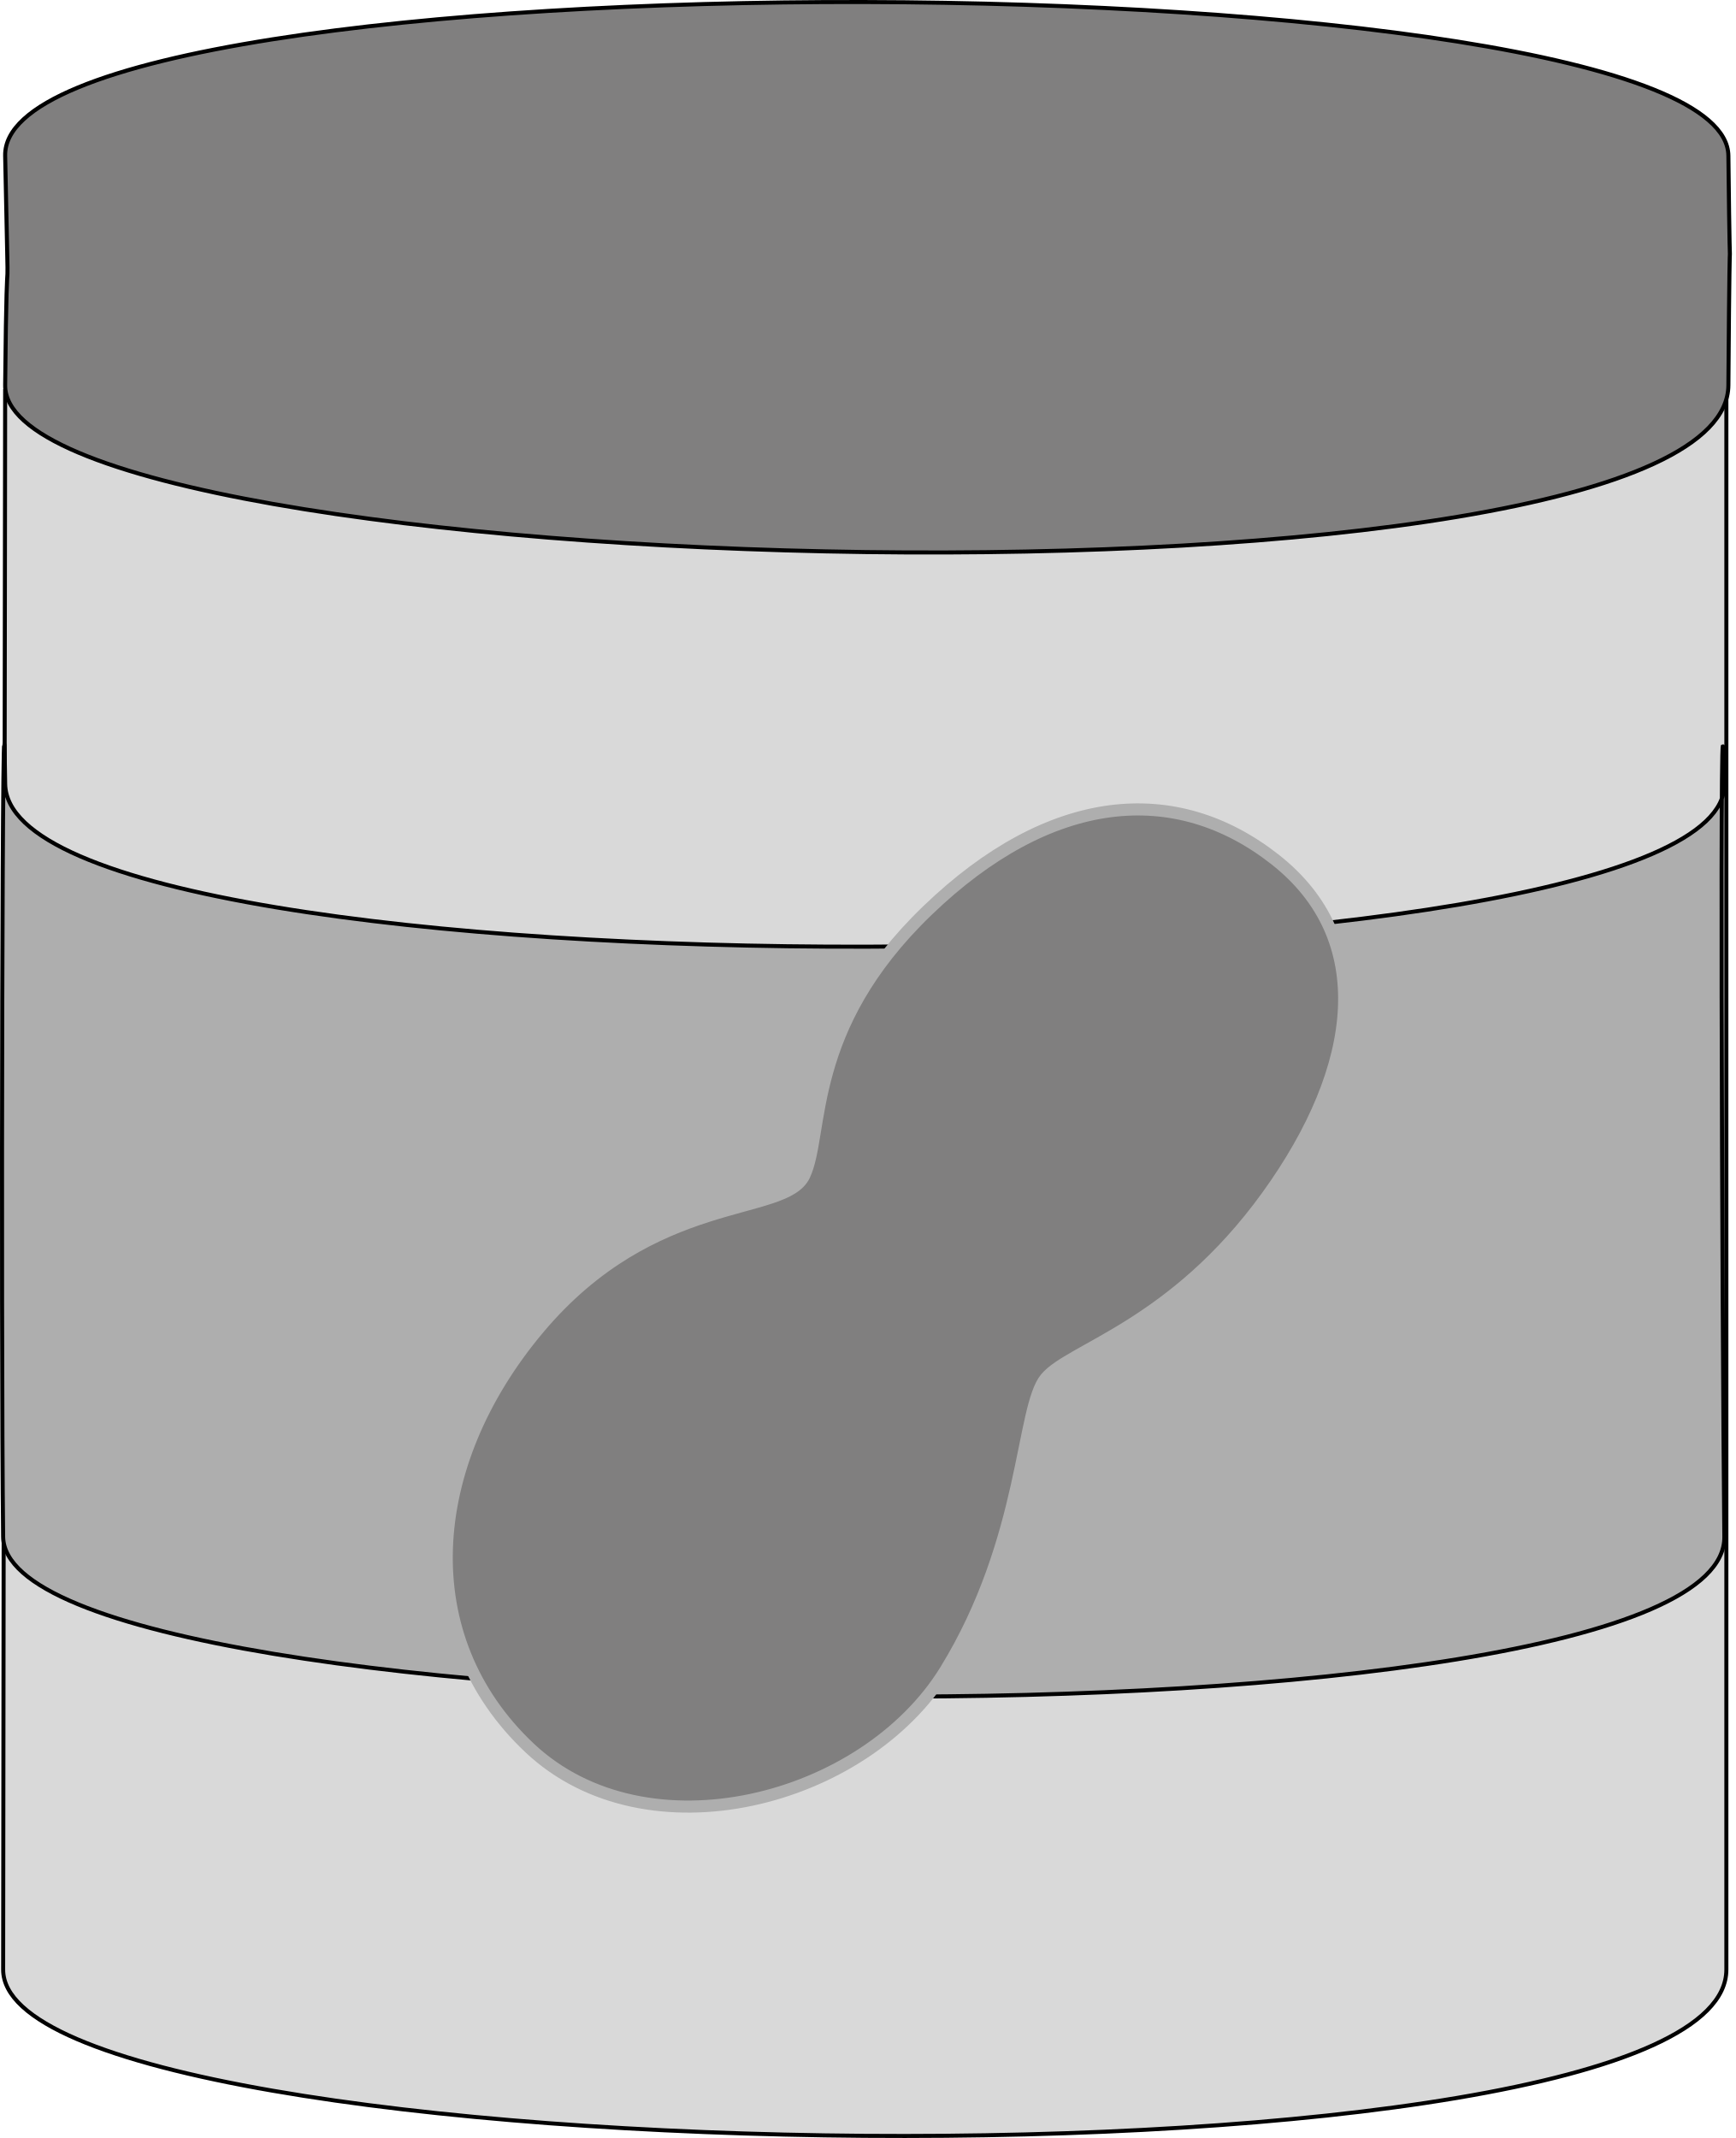
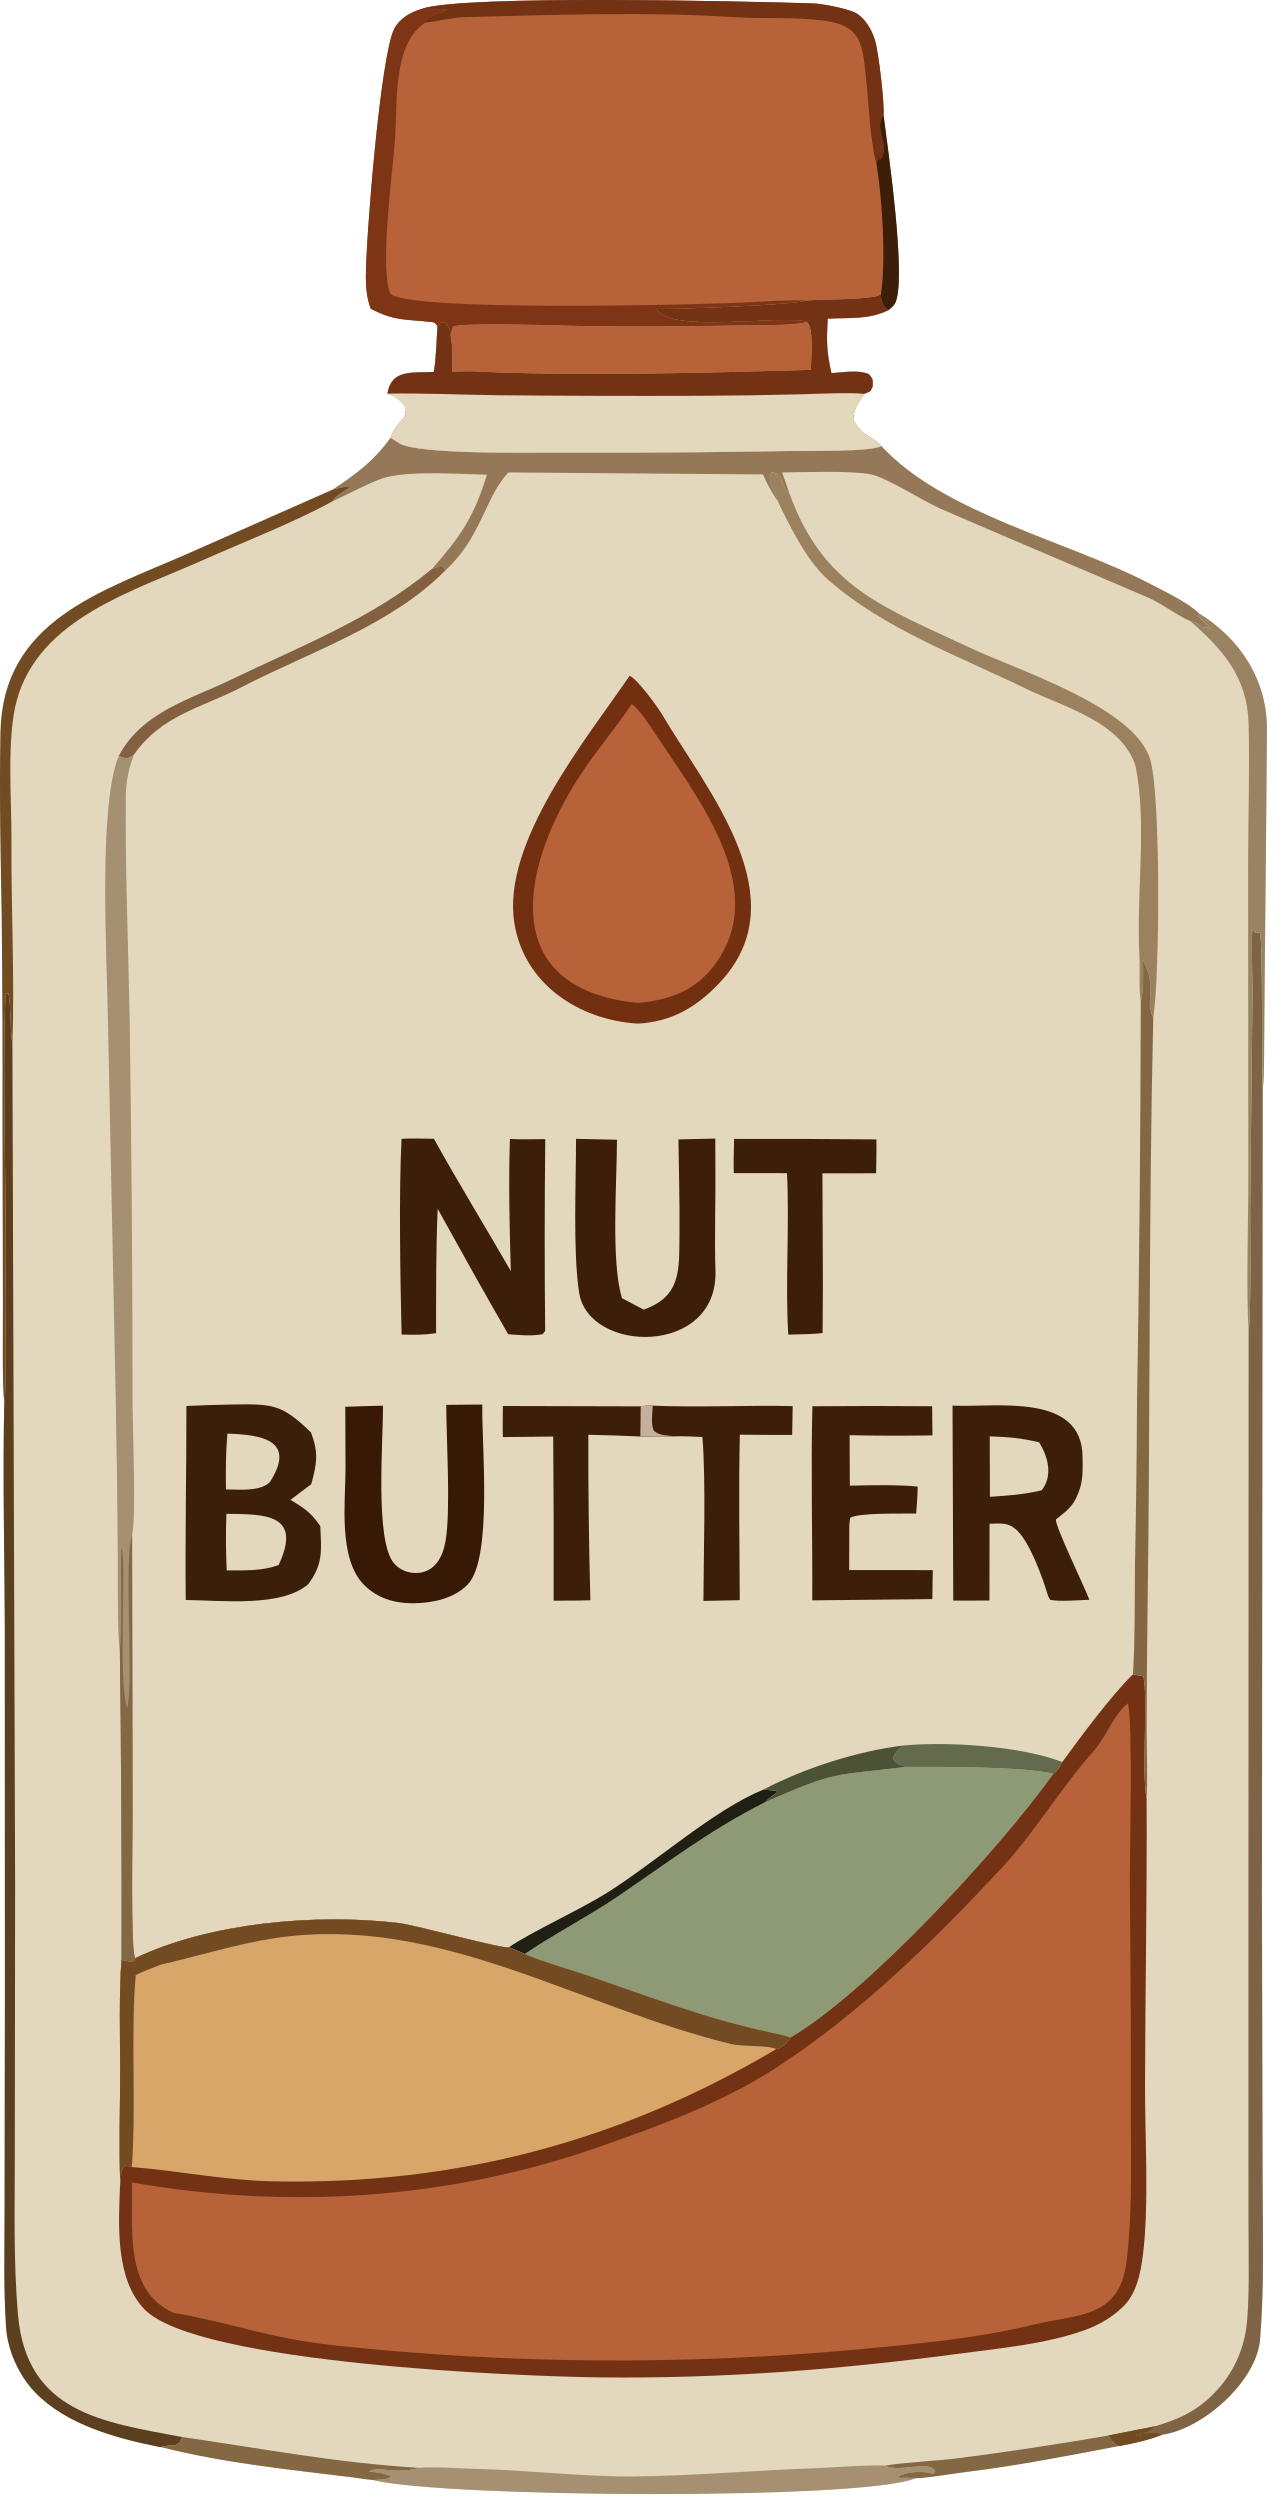
- <svg xmlns="http://www.w3.org/2000/svg" width="431" height="531" viewBox="0 0 431 531" fill="none">
-   <path d="M0.779 489.176C0.799 437.327 1.279 97.175 1.279 97.175L428.779 97.675C428.779 97.675 428.789 430.927 428.779 489.176C428.769 547.424 0.759 541.024 0.779 489.176Z" fill="#D9D9D9" stroke="black" />
-   <path d="M1.28 194.676C1.91 248.41 409.477 247.565 427.655 198.342C427.747 183.749 427.941 179.796 428.28 194.676C428.308 195.926 428.096 197.148 427.655 198.342C427.423 235.548 427.859 341.92 428.28 381.675C428.865 437.024 1.377 432.124 0.78 381.675C0.182 331.226 0.634 139.638 1.28 194.676Z" fill="#AEAEAE" />
-   <path d="M1.28 194.676C1.925 249.713 429.482 247.492 428.28 194.676C427.078 141.859 427.694 326.327 428.28 381.675C428.865 437.024 1.377 432.124 0.78 381.675C0.182 331.226 0.634 139.638 1.28 194.676Z" stroke="black" />
-   <path d="M1.28 95.676C1.763 46.037 2.313 90.553 1.28 38.676C0.247 -13.202 428.723 -11.239 429.28 38.676C429.837 88.59 429.712 34.812 429.28 95.676C428.847 156.539 0.797 145.314 1.28 95.676Z" fill="#807F7F" stroke="black" />
-   <path d="M230.325 226.167C260.806 196.801 291.913 193.976 316.713 213.478C341.513 232.979 338.125 264.684 314.772 297.027C291.42 329.371 265.896 334.96 259.759 342.277C253.623 349.593 254.943 382.158 234.839 414.854C214.736 447.55 160.634 461.504 131.554 434.141C102.474 406.778 105.081 364.145 133.724 330.009C162.368 295.872 194.82 302.329 199.757 291.929C204.694 281.528 199.843 255.534 230.325 226.167Z" fill="#807F7F" stroke="#AEAEAE" stroke-width="3" />
+ <svg xmlns="http://www.w3.org/2000/svg" width="117" height="229" viewBox="0 0 117 229" fill="none">
+   <path d="M35.775 40.106L36.577 40.608C38.278 41.672 49.073 41.452 51.58 41.458C58.458 41.484 65.337 41.436 72.214 41.314C73.775 41.284 79.823 41.412 80.728 40.855C86.461 47.087 97.958 49.591 105.391 53.506C106.649 54.169 108.813 55.183 109.818 56.178C113.64 58.525 116.08 62.325 116.051 66.855C115.986 76.993 115.849 87.132 115.787 97.27C115.784 97.972 115.775 99.024 115.664 99.708L115.594 173.699L115.656 199.978C115.663 204.692 115.819 209.641 115.417 214.317C115.087 218.159 110.154 222.505 106.46 223.021C105.218 223.501 103.742 223.841 102.428 224.067C97.829 224.941 93.209 225.854 88.564 226.424C87.304 226.578 85.007 226.977 83.853 227.01C79.154 229.025 40.665 228.799 34.111 227.162C33.528 227.121 32.878 226.997 32.291 226.925C26.441 226.203 20.478 225.613 14.753 224.152C14.724 224.152 14.694 224.154 14.665 224.156C10.703 223.368 6.066 222.115 3.205 219.132C1.673 217.534 0.702 215.231 0.562 213.257C0.316 209.789 0.414 206.249 0.417 202.829L0.447 182.789L0.438 148.956C0.412 142.32 0.234 135.077 0.391 128.485C0.19 126.922 0.273 121.747 0.267 119.977L0.23 102.489C0.247 96.375 0.224 90.261 0.159 84.147C0.059 78.438 -0.068 72.781 0.043 67.072C0.242 56.788 9.359 54.174 17.228 50.702L30.473 44.849C32.657 43.396 34.227 42.245 35.775 40.106Z" fill="#E3D8BD" />
+   <path d="M46.572 43.275L69.884 43.458C70.361 44.509 70.604 44.919 71.224 45.875C72.272 48.051 73.891 51.368 75.793 53.049C80.972 57.624 87.853 60.096 94.061 63.127C97.329 64.723 102.74 66.102 104.026 70.195C105.092 75.573 104.058 82.006 104.37 87.554C104.445 88.909 104.298 90.43 104.495 91.758C104.474 104.011 104.359 116.263 104.15 128.514C104.126 133.499 104.064 138.484 103.962 143.468C103.925 146.829 103.984 149.998 103.781 153.364C101.764 155.327 98.994 159.091 97.306 161.4C97.054 161.852 96.918 162.186 96.482 162.478C91.591 169.353 79.461 182.505 72.401 186.644C71.847 186.433 71.08 186.277 70.484 186.152C64.85 184.965 59.451 182.896 54.018 181.022C52.213 180.401 49.74 179.721 48.059 178.994C47.581 178.775 47.097 178.565 46.61 178.369C46.088 178.565 38.204 176.356 36.557 176.157C29.081 175.253 19.219 176.088 12.389 179.369C11.95 178.749 12.152 168.199 12.15 166.468L12.099 140.638C12.49 138.909 12.148 130.875 12.141 128.709C12.141 116.925 12.053 105.141 11.877 93.358C11.758 86.62 11.46 79.763 11.524 73.028C11.539 71.552 11.758 70.502 12.269 69.126C14.811 65.487 18.422 64.867 22.082 62.968C28.347 59.72 35.857 57.278 40.829 52.217C44.117 49.201 44.435 45.507 46.572 43.275Z" fill="#E3D8BD" />
+   <path d="M82.939 161.852C85.942 161.838 93.792 161.802 96.482 162.478C91.591 169.353 79.461 182.505 72.401 186.644C71.847 186.433 71.08 186.277 70.484 186.152C64.85 184.965 59.451 182.896 54.018 181.022C52.213 180.401 49.74 179.721 48.059 178.994C50.699 177.189 53.829 175.584 56.477 173.791C61.272 170.548 64.924 167.691 70.115 165.065C76.738 162.185 76.056 162.697 82.939 161.852Z" fill="#8D9A75" />
+   <path d="M82.718 159.89C86.784 159.505 93.494 159.93 97.306 161.4C97.054 161.852 96.918 162.186 96.482 162.478C93.792 161.802 85.942 161.838 82.939 161.852C82.229 161.463 82.24 161.769 81.8 161.094C81.898 160.569 82.324 160.259 82.718 159.89Z" fill="#646B4C" />
+   <path d="M46.61 178.369C48.59 177.001 53.144 174.931 55.648 173.353C60.1 170.55 65.385 165.776 69.947 163.918L71.132 164.054L71.165 164.2C70.759 164.49 70.439 164.683 70.115 165.065C64.924 167.691 61.272 170.548 56.477 173.791C53.829 175.584 50.699 177.189 48.059 178.994C47.581 178.775 47.097 178.565 46.61 178.369Z" fill="#1F1F13" />
+   <path d="M69.947 163.918C73.683 161.955 78.528 160.405 82.718 159.89C82.324 160.259 81.898 160.569 81.8 161.094C82.24 161.769 82.229 161.463 82.939 161.852C76.056 162.697 76.738 162.185 70.115 165.065C70.439 164.683 70.759 164.49 71.165 164.2L71.132 164.054L69.947 163.918Z" fill="#4B5236" />
+   <path d="M57.672 61.904C58.37 62.171 60.238 64.751 60.682 65.502C64.828 72.503 73.209 82.319 65.908 90.028C63.766 92.29 61.535 93.588 58.414 93.765C53.002 93.426 48.015 90.126 47.117 84.57C45.921 77.174 53.75 67.645 57.672 61.904Z" fill="#723011" />
+   <path d="M57.857 64.495C58.333 64.654 59.702 66.723 60.037 67.232C63.894 73.102 70.79 81.657 65.285 88.601C63.49 90.866 61.169 91.615 58.435 91.87C45.213 90.566 47.857 79.035 53.185 70.953C54.649 68.731 56.401 66.7 57.857 64.495Z" fill="#B86239" />
+   <path d="M19.115 128.706C19.813 128.683 20.511 128.665 21.209 128.653C25.017 128.587 25.812 128.623 28.489 131.212C29.204 133.109 29.02 134.085 28.511 135.952C27.88 136.412 27.237 136.913 26.61 137.386C27.897 138.163 28.483 138.554 29.338 139.786C29.437 142.022 29.619 143.258 28.236 145.107C25.783 147.237 20.38 146.601 17.013 146.559C16.952 140.766 17.084 134.639 17.074 128.789L19.115 128.706Z" fill="#3C1F0A" />
+   <path d="M20.74 138.668C24.235 138.706 27.732 138.64 25.522 143.355C23.995 143.926 22.384 143.842 20.768 143.848C20.683 142.122 20.673 140.394 20.74 138.668Z" fill="#E3D8BD" />
+   <path d="M20.83 131.322C23.978 131.416 27.18 131.921 24.715 135.768C23.833 136.64 21.933 136.436 20.699 136.431C20.679 134.578 20.673 133.184 20.83 131.322Z" fill="#E3D8BD" />
+   <path d="M87.251 128.754C91.2 128.943 99.122 127.509 99.164 133.468C99.173 134.622 99.227 135.612 98.789 136.72L98.737 136.85C98.274 138.025 97.7 138.389 96.724 139.18C96.594 139.674 99.321 145.321 99.79 146.538C98.772 146.571 97.129 146.727 96.197 146.549L96.01 146.208C95.51 144.532 94.352 141.278 93.117 140.146C92.326 139.421 91.672 139.554 90.641 139.574L90.634 146.609L87.318 146.617L87.251 128.754Z" fill="#3D1F09" />
+   <path d="M90.661 131.57C92.409 131.632 93.5 131.716 95.192 132.12C95.995 133.463 96.469 135.125 95.425 136.509C93.721 136.914 92.407 136.982 90.677 137.11L90.661 131.57Z" fill="#E3D8BD" />
+   <path d="M36.784 104.314C37.739 104.264 38.784 104.299 39.746 104.31C41.927 108.254 44.516 112.477 46.793 116.43C46.67 112.662 46.577 108.08 46.709 104.328C47.678 104.388 48.951 104.347 49.947 104.342C49.88 110.204 49.877 116.068 49.937 121.931L49.702 122.213C48.639 122.409 47.628 122.288 46.55 122.217C44.491 118.667 42.103 114.36 40.091 110.726C39.931 114.541 39.947 118.308 39.946 122.124C38.709 122.292 38.027 122.271 36.785 122.246C36.668 117.236 36.524 109.113 36.784 104.314Z" fill="#3D1F09" />
+   <path d="M62.145 104.369L65.52 104.294L65.529 106.791C65.558 109.648 65.443 113.618 65.535 116.387C65.794 124.23 53.912 124.019 53.048 118.405C52.469 114.641 52.768 108.353 52.764 104.318L56.515 104.398C56.516 108.181 55.944 115.634 56.98 118.919L58.961 119.961C62.404 118.739 62.205 116.349 62.239 113.08C62.27 110.186 62.181 107.264 62.145 104.369Z" fill="#3D1F09" />
+   <path d="M40.877 128.686L44.179 128.657C44.099 132.24 45.155 142.732 42.844 145.135C41.591 146.437 39.605 146.842 37.863 146.859C36.179 146.875 34.577 146.409 33.365 145.195C30.963 142.788 31.643 137.627 31.651 134.515L31.627 128.86C32.763 128.811 33.937 128.793 35.078 128.76C35.127 131.707 34.292 141.201 36.111 143.222C36.608 143.774 37.275 144.07 38.016 144.086C38.693 144.101 39.312 143.884 39.795 143.404C40.418 142.786 40.68 141.923 40.824 141.08C41.291 138.344 40.888 131.838 40.877 128.686Z" fill="#371906" />
+   <path d="M74.416 128.814C78.071 128.779 81.726 128.778 85.381 128.812L85.415 131.481C82.885 131.523 80.354 131.518 77.824 131.465L77.844 136.088C79.738 136.048 82.218 135.984 84.056 136.17C84.062 136.925 83.974 137.871 83.923 138.64C82.884 138.666 78.564 138.539 77.869 139.045L77.795 139.71L77.786 143.817L85.443 143.822L85.401 146.478L74.404 146.593C74.431 140.753 74.27 134.593 74.416 128.814Z" fill="#3D1E09" />
+   <path d="M67.243 104.323C71.588 104.313 75.932 104.328 80.277 104.369C80.302 105.362 80.264 106.466 80.25 107.469C78.626 107.492 76.963 107.475 75.335 107.477L75.377 117.609L75.35 122.109C74.409 122.225 73.173 122.223 72.204 122.249C71.917 117.548 72.33 112.312 72.089 107.463L67.216 107.456C67.177 106.466 67.225 105.324 67.243 104.323Z" fill="#3D1F09" />
+   <path d="M58.684 128.822C59.012 128.786 59.499 128.699 59.798 128.759C63.972 128.936 68.394 128.703 72.611 128.8L72.563 131.438C70.965 131.444 69.367 131.437 67.769 131.416C67.649 136.482 67.746 141.512 67.761 146.577L64.433 146.642C64.447 142.534 64.673 135.581 64.339 131.631C63.705 131.61 62.471 131.532 61.886 131.57C61.186 131.668 59.466 131.577 58.641 131.582L58.684 128.822Z" fill="#3D1F09" />
+   <path d="M58.684 128.822C59.012 128.786 59.499 128.699 59.798 128.759C59.759 129.441 59.605 130.511 59.9 131.075C60.545 131.549 61.016 131.462 61.886 131.57C61.186 131.668 59.466 131.577 58.641 131.582L58.684 128.822Z" fill="#C5B09E" />
+   <path d="M46.063 128.788L58.684 128.822L58.641 131.582C57.058 131.509 55.475 131.457 53.891 131.426C53.879 136.479 53.942 141.532 54.078 146.583C53.002 146.626 51.8 146.613 50.712 146.622C50.728 141.611 50.715 136.6 50.673 131.588L46.061 131.638C46.035 130.733 46.061 129.704 46.063 128.788Z" fill="#3D1F09" />
+   <path d="M103.781 153.364C104.112 153.441 104.388 153.501 104.723 153.557C105.186 155.243 104.548 162.409 105.03 164.718C105.076 173.5 104.904 182.286 104.885 191.069C104.875 195.814 105.267 202.033 104.686 206.592C104.481 208.21 104.115 210.049 102.93 211.235C101.918 212.248 100.672 212.966 99.331 213.45C95.808 214.717 91.615 215.096 87.911 215.589C76.908 217.057 66.134 217.892 55.024 217.77C47.747 217.688 18.083 216.519 13.248 211.546C10.551 208.772 10.853 203.816 10.995 200.224C10.999 200.132 11.007 200.037 11.016 199.944C10.879 196.844 11.011 192.771 11.005 189.605C11 186.665 10.896 182.382 11.13 179.532C11.499 179.599 11.966 179.736 12.299 179.614L12.389 179.369C19.219 176.088 29.081 175.253 36.557 176.157C38.204 176.356 46.088 178.565 46.61 178.369C47.097 178.565 47.581 178.775 48.059 178.994C49.74 179.721 52.213 180.4 54.018 181.022C59.451 182.896 64.85 184.965 70.484 186.152C71.08 186.277 71.847 186.433 72.401 186.644C79.461 182.505 91.591 169.353 96.482 162.478C96.918 162.186 97.054 161.852 97.306 161.4C98.994 159.091 101.764 155.327 103.781 153.364Z" fill="#723213" />
+   <path d="M12.389 179.369C19.219 176.088 29.081 175.253 36.557 176.157C38.204 176.356 46.088 178.565 46.61 178.369C47.097 178.565 47.581 178.775 48.059 178.994C49.74 179.721 52.213 180.401 54.018 181.022C59.451 182.896 64.85 184.965 70.484 186.152C71.08 186.277 71.847 186.433 72.401 186.644C72.161 187.095 71.617 187.618 71.105 187.698C56.82 196.159 41.766 200.148 25.097 199.812C20.542 199.722 16.407 198.844 12.075 198.502L11.447 198.361C10.963 198.894 11.182 199.104 11.016 199.944C10.879 196.844 11.011 192.771 11.005 189.606C11 186.665 10.896 182.382 11.13 179.532C11.499 179.599 11.966 179.736 12.299 179.614L12.389 179.369Z" fill="#D8A669" />
+   <path d="M12.389 179.369C19.219 176.088 29.081 175.253 36.557 176.157C38.204 176.356 46.088 178.565 46.61 178.369C47.097 178.565 47.581 178.775 48.059 178.994C49.74 179.721 52.213 180.401 54.018 181.022C59.451 182.896 64.85 184.965 70.484 186.152C71.08 186.277 71.847 186.433 72.401 186.644C72.161 187.095 71.617 187.618 71.105 187.698C70.485 187.333 67.978 187.472 67.055 187.251C53.07 183.898 40.167 175.281 25.193 177.53C21.766 178.044 18.151 179.178 14.729 179.963C13.998 180.256 13.137 180.575 12.436 180.909C11.953 186.184 12.492 192.743 12.075 198.502L11.447 198.361C10.963 198.894 11.182 199.104 11.016 199.944C10.879 196.844 11.011 192.771 11.005 189.606C11 186.665 10.896 182.382 11.13 179.532C11.499 179.599 11.966 179.736 12.299 179.614L12.389 179.369Z" fill="#724B23" />
+   <path d="M103.311 156.025C103.786 157.62 103.483 169.884 103.492 172.385C103.563 179.721 103.596 187.06 103.591 194.398C103.592 198.662 103.718 202.933 103.188 207.19C102.538 212.405 98.624 211.977 94.689 212.932C89.335 214.233 84.094 214.682 78.636 215.202C62.696 216.669 46.649 216.552 30.732 214.849C24.623 214.19 21.37 212.801 15.914 211.86C11.353 209.862 12.174 204.117 12.091 199.913C26.439 202.427 41.114 201.464 54.856 196.662C60.434 194.712 65.944 192.7 70.965 189.487C78.771 184.436 85.496 177.829 91.809 171.047C94.713 167.928 97.294 163.6 100.2 160.366C101.311 159.129 101.996 157.059 103.311 156.025Z" fill="#B86239" />
+   <path d="M114.373 122C114.616 120.295 114.508 112.559 114.516 110.513L114.733 90.802C114.734 90.045 114.588 85.505 114.739 85.154L114.692 85.017L114.981 85.436L115.39 85.418C115.709 85.815 115.536 98.161 115.664 99.708L115.594 173.699L115.656 199.978C115.663 204.692 115.819 209.641 115.417 214.317C115.087 218.159 110.155 222.505 106.46 223.021C105.218 223.501 103.742 223.841 102.428 224.067C101.962 223.668 101.873 223.581 101.496 223.1C102.929 222.807 104.364 222.523 105.801 222.247C107.854 221.64 109.42 220.967 110.99 219.441C112.682 217.825 113.79 215.693 114.139 213.38C114.491 211.042 114.363 206.262 114.361 203.683L114.354 186.956L114.373 122Z" fill="#7E6345" />
+   <path d="M101.496 223.1C102.929 222.807 104.364 222.523 105.801 222.247C105.347 222.655 105.028 222.779 104.469 223.004L104.597 222.737L104.287 223.084L104.093 222.974L104.107 223.136L104.367 222.956L104.452 223.193L104.491 222.95C105.127 222.898 105.903 222.763 106.46 223.021C105.218 223.501 103.742 223.841 102.428 224.067C101.962 223.668 101.873 223.581 101.496 223.1Z" fill="#724B23" />
+   <path d="M10.876 69.245C11.642 69.514 11.518 69.597 12.269 69.126C11.758 70.502 11.539 71.552 11.524 73.028C11.46 79.763 11.758 86.62 11.877 93.358C12.053 105.141 12.141 116.925 12.141 128.709C12.148 130.875 12.49 138.909 12.099 140.638L12.15 166.468C12.152 168.199 11.95 178.749 12.389 179.369L12.299 179.614C11.966 179.736 11.499 179.599 11.13 179.532C11.153 170.11 11.102 160.689 10.979 151.269C10.746 149.859 10.802 144.525 10.793 142.873C10.763 137.957 10.698 133.042 10.599 128.127L9.878 93.044C9.795 87.72 8.989 73.829 10.876 69.245Z" fill="#A59072" />
+   <path d="M12.099 140.638L12.15 166.468C12.152 168.199 11.95 178.749 12.389 179.369L12.299 179.614C11.966 179.736 11.499 179.599 11.13 179.532C11.153 170.11 11.102 160.689 10.979 151.269C11.206 148.893 11.042 144.501 11.11 141.808C11.646 142.576 10.749 154.04 11.675 156.522C11.68 156.367 11.673 156.358 11.699 156.225C12.229 153.446 11.332 142.673 12.099 140.638Z" fill="#846743" />
+   <path d="M35.775 40.106L36.577 40.608C38.278 41.672 49.073 41.452 51.58 41.458C58.458 41.484 65.337 41.436 72.214 41.314C73.775 41.284 79.823 41.412 80.728 40.855C86.461 47.087 97.958 49.591 105.391 53.506C106.649 54.169 108.813 55.183 109.818 56.178L109.769 56.449L110.908 57.626L110.875 57.683L110.605 57.461C109.865 57.578 110.021 57.076 109.03 56.892C107.883 56.423 106.425 55.281 105.222 54.763C98.878 52.032 92.503 49.356 86.17 46.605C84.581 45.914 81.192 43.726 79.781 43.455C77.869 43.087 73.762 43.257 71.647 43.276C71.866 43.889 72.076 44.516 72.289 45.132C71.421 44.637 71.874 43.327 70.669 43.271C70.197 44.188 70.984 44.75 71.224 45.875C70.604 44.919 70.361 44.509 69.884 43.458L46.572 43.275C44.435 45.507 44.117 49.201 40.829 52.217C40.74 52.099 40.525 51.891 40.413 51.776C40.091 51.973 40.059 51.976 39.684 52.071L39.588 52.094C42.251 49.061 43.434 47.296 44.605 43.483C42.002 43.423 37.496 43.092 35.166 43.775C34.139 44.075 31.603 45.399 30.424 45.936C30.747 45.403 31.52 45.004 32.079 44.63C31.529 44.529 31.029 44.712 30.473 44.849C32.657 43.396 34.227 42.245 35.775 40.106Z" fill="#947857" />
+   <path d="M0.391 128.485C0.655 126.842 0.451 120.426 0.491 118.321C0.662 109.375 0.164 99.883 0.507 90.982L0.779 91.03C0.984 91.771 0.927 94.332 1.108 95.482L1.136 95.655L1.385 172.743L1.356 197.528C1.355 202.419 1.228 207.073 1.638 211.947C2.4 221.019 9.398 221.857 16.695 223.236C16.43 223.83 16.597 223.648 16.092 223.976L15.972 223.978C15.42 223.989 15.286 224.023 14.753 224.152C14.724 224.152 14.694 224.154 14.665 224.156C10.703 223.368 6.066 222.115 3.205 219.132C1.673 217.534 0.702 215.231 0.562 213.257C0.316 209.789 0.414 206.249 0.417 202.829L0.447 182.788L0.438 148.956C0.412 142.32 0.234 135.077 0.391 128.485Z" fill="#5B3F1F" />
+   <path d="M38.381 226.056C39.494 225.921 42.302 226.127 43.509 226.149C48.283 226.244 53.287 226.884 58.037 226.843C63.456 226.795 69.039 226.284 74.469 226.097C76.547 226.025 79.073 225.774 81.104 225.848C82.385 226.572 85.263 225.214 85.68 226.416L85.441 226.605C84.455 226.292 83.217 226.409 82.274 226.821L82.401 226.969C82.698 226.971 83.621 226.954 83.853 227.01C79.154 229.025 40.665 228.799 34.111 227.162C34.657 227.134 35.458 227.179 35.841 226.858C35.346 226.527 34.44 226.474 33.819 226.388C34.761 225.809 36.13 226.722 38.381 226.056Z" fill="#A59072" />
+   <path d="M71.224 45.875C70.984 44.75 70.197 44.188 70.669 43.271C71.874 43.327 71.421 44.637 72.289 45.132C75.413 53.84 80.98 55.626 88.826 59.326C93.189 61.384 103.584 64.651 105.298 69.366C106.366 72.306 106.226 89.771 105.639 93.21C104.799 91.582 106.085 90.599 104.696 87.953C104.705 89.166 104.787 90.608 104.495 91.758C104.298 90.43 104.445 88.909 104.37 87.554C104.058 82.006 105.092 75.573 104.026 70.195C102.74 66.102 97.329 64.723 94.061 63.127C87.853 60.096 80.972 57.624 75.793 53.049C73.891 51.368 72.272 48.051 71.224 45.875Z" fill="#9B815D" />
+   <path d="M30.473 44.849C31.029 44.712 31.529 44.529 32.079 44.63C31.52 45.003 30.747 45.403 30.424 45.936C27.069 47.802 22.072 49.749 18.524 51.334C12.281 54.121 3.607 56.635 1.541 64.134C0.585 67.604 1.074 73.327 1.05 77.061C1.011 83.173 1.353 89.572 1.136 95.655L1.108 95.482C0.927 94.332 0.984 91.771 0.779 91.03L0.507 90.982C0.164 99.883 0.662 109.375 0.491 118.321C0.451 120.426 0.655 126.842 0.391 128.485C0.19 126.922 0.273 121.747 0.267 119.977L0.23 102.489C0.247 96.375 0.224 90.26 0.159 84.147C0.059 78.438 -0.068 72.781 0.043 67.072C0.242 56.788 9.359 54.174 17.228 50.702L30.473 44.849Z" fill="#724B23" />
+   <path d="M104.696 87.953C106.085 90.599 104.799 91.582 105.639 93.21C105.217 111.265 105.374 129.555 105.114 147.642C105.062 151.375 105.036 155.107 105.035 158.84C105.036 160.58 105.133 163.088 105.03 164.718C104.548 162.409 105.186 155.243 104.723 153.557C104.388 153.501 104.112 153.441 103.781 153.364C103.984 149.998 103.925 146.829 103.962 143.468C104.064 138.484 104.126 133.499 104.15 128.514C104.359 116.263 104.474 104.011 104.495 91.758C104.787 90.608 104.705 89.166 104.696 87.953Z" fill="#846743" />
+   <path d="M109.818 56.178C113.64 58.525 116.08 62.325 116.051 66.855C115.986 76.993 115.849 87.132 115.787 97.27C115.784 97.972 115.775 99.024 115.664 99.708C115.536 98.161 115.709 85.815 115.39 85.418L114.981 85.436L114.692 85.017L114.739 85.154C114.588 85.505 114.734 90.045 114.733 90.802L114.516 110.513C114.508 112.559 114.616 120.295 114.373 122C114.14 118.067 114.351 111.891 114.347 107.75L114.328 78.954C114.335 74.768 114.479 70.46 114.37 66.286C114.26 62.077 112.078 59.55 109.03 56.892C110.021 57.076 109.865 57.578 110.605 57.461L110.875 57.683L110.908 57.626L109.769 56.449L109.818 56.178Z" fill="#9A8362" />
+   <path d="M39.588 52.094L39.684 52.071C40.059 51.976 40.091 51.973 40.414 51.776C40.525 51.891 40.74 52.099 40.829 52.217C35.857 57.278 28.347 59.719 22.082 62.968C18.422 64.867 14.811 65.487 12.269 69.126C11.518 69.597 11.642 69.514 10.876 69.245C13.015 65.204 17.399 64.079 21.202 62.24C27.59 59.153 34.079 56.681 39.588 52.094Z" fill="#836140" />
+   <path d="M16.695 223.236C24.295 224.321 30.611 225.577 38.381 226.056C36.13 226.722 34.761 225.809 33.819 226.388C34.44 226.474 35.346 226.528 35.841 226.858C35.458 227.179 34.657 227.134 34.111 227.162C33.528 227.121 32.878 226.997 32.291 226.925C26.441 226.203 20.478 225.613 14.753 224.152C15.286 224.023 15.42 223.989 15.972 223.978L16.092 223.976C16.597 223.648 16.43 223.83 16.695 223.236Z" fill="#846743" />
+   <path d="M81.104 225.848C82.62 225.574 85.907 225.403 87.64 225.19C92.273 224.592 96.893 223.896 101.496 223.1C101.873 223.581 101.962 223.668 102.428 224.067C97.829 224.941 93.209 225.854 88.564 226.424C87.304 226.578 85.007 226.977 83.853 227.01C83.621 226.954 82.698 226.971 82.401 226.969L82.274 226.821C83.217 226.409 84.455 226.292 85.441 226.605L85.68 226.416C85.263 225.214 82.385 226.572 81.104 225.848Z" fill="#846743" />
+   <path d="M38.623 0.815C42.291 -0.504 68.719 0.132 74.446 0.309C75.295 0.336 77.478 0.756 78.289 1.141C79.196 1.57 79.855 2.733 80.139 3.649C80.489 4.778 81.023 9.473 80.933 10.53C81.261 13.216 83.192 26.235 81.906 27.909C81.756 28.105 81.564 28.264 81.371 28.416C79.512 29.311 77.877 29.073 75.818 29.194C75.705 31.258 75.705 32.171 76.163 34.182C77.274 34.106 78.645 33.855 79.599 34.278C80.027 34.857 79.916 34.621 79.945 35.388C79.656 35.973 79.845 35.778 79.161 36.08C78.625 36.924 78.056 37.587 78.232 38.575C79.047 40.02 80.097 40.053 80.728 40.855C79.823 41.412 73.775 41.284 72.214 41.314C65.337 41.436 58.458 41.484 51.58 41.458C49.073 41.452 38.278 41.672 36.577 40.608L35.775 40.106C36.313 38.549 37.256 38.589 37.171 37.287C36.598 36.583 36.309 36.347 35.486 36.055C35.861 33.778 37.773 34.178 39.733 34.068C39.932 33.065 40.006 30.956 40.069 29.868C39.977 29.727 39.831 29.535 39.654 29.514C37.153 29.213 36.28 29.467 33.965 28.285C33.935 28.202 33.906 28.119 33.878 28.035C33.591 27.175 33.514 26.316 33.511 25.415C33.497 22.034 34.854 5.05 36.115 2.633C36.619 1.669 37.621 1.117 38.623 0.815Z" fill="#B86239" />
+   <path d="M80.689 26.964C80.718 27.642 80.784 27.987 81.371 28.416C79.512 29.311 77.877 29.073 75.818 29.194C75.705 31.258 75.705 32.171 76.163 34.182C77.274 34.106 78.645 33.855 79.599 34.278C80.027 34.857 79.916 34.621 79.945 35.388C79.656 35.973 79.845 35.778 79.161 36.08C78.625 36.924 78.056 37.587 78.232 38.575C79.047 40.02 80.097 40.053 80.728 40.855C79.823 41.412 73.775 41.284 72.214 41.314C65.337 41.436 58.458 41.484 51.58 41.458C49.073 41.452 38.278 41.672 36.577 40.608L35.775 40.106C36.313 38.549 37.256 38.589 37.171 37.287C36.598 36.583 36.309 36.347 35.486 36.055C35.861 33.778 37.773 34.178 39.733 34.068C39.932 33.065 40.006 30.956 40.069 29.868L40.357 29.558L40.777 29.557C41.191 29.992 41.189 30.13 41.279 30.711L41.48 29.935C42.092 29.474 52.144 29.847 53.616 29.868C58.285 29.919 62.954 29.898 67.622 29.804C68.937 29.785 72.859 29.83 73.908 29.498C72.015 28.758 61.314 30.638 60.135 28.299C61.898 28.328 72.505 27.947 73.746 27.55L73.825 27.524C75.281 27.388 79.934 27.498 80.689 26.964Z" fill="#E3D8BD" />
+   <path d="M73.908 29.498C74.581 30.026 74.291 32.919 74.269 33.877C64.962 34.157 53.517 34.444 44.218 34.058C43.361 33.975 42.3 34.023 41.425 34.038C41.438 32.853 41.489 31.883 41.279 30.711L41.48 29.935C42.092 29.474 52.144 29.847 53.616 29.868C58.285 29.919 62.954 29.898 67.622 29.804C68.937 29.785 72.859 29.83 73.908 29.498Z" fill="#B86239" />
+   <path d="M80.689 26.964C80.718 27.642 80.784 27.987 81.371 28.416C79.512 29.311 77.877 29.073 75.818 29.194C75.705 31.258 75.705 32.171 76.163 34.182C77.274 34.106 78.645 33.855 79.599 34.278C80.027 34.857 79.916 34.621 79.945 35.388C79.656 35.973 79.845 35.778 79.161 36.08C78.03 35.925 74.653 36.085 73.421 36.117C70.246 36.199 67.071 36.245 63.895 36.257C57.802 36.279 51.708 36.261 45.615 36.203C42.256 36.162 38.833 35.998 35.486 36.055C35.861 33.778 37.773 34.178 39.733 34.068C39.932 33.065 40.006 30.956 40.069 29.868L40.357 29.558L40.777 29.557C41.191 29.992 41.189 30.13 41.279 30.711C41.489 31.883 41.438 32.853 41.425 34.038C42.3 34.023 43.361 33.975 44.217 34.058C53.517 34.444 64.962 34.157 74.269 33.877C74.291 32.919 74.581 30.026 73.908 29.498C72.015 28.758 61.314 30.638 60.135 28.299C61.898 28.328 72.505 27.947 73.746 27.55L73.825 27.524C75.281 27.388 79.934 27.498 80.689 26.964Z" fill="#723213" />
+   <path d="M33.965 28.285C33.935 28.202 33.906 28.119 33.878 28.035C33.591 27.175 33.514 26.316 33.511 25.415C33.497 22.034 34.854 5.05 36.115 2.633C36.619 1.669 37.621 1.117 38.623 0.815C39.582 0.897 40.043 0.761 41.013 0.891C40.103 1.208 39.729 1.308 38.947 1.853L38.953 2.069C35.965 4 36.414 9.437 36.189 12.675C35.989 15.55 34.757 24.488 35.743 26.875C37.07 28.6 65.012 27.912 69.061 27.665C70.346 27.587 72.457 27.469 73.825 27.524L73.746 27.55C72.505 27.947 61.898 28.328 60.135 28.299C61.314 30.638 72.015 28.758 73.908 29.498C72.859 29.83 68.937 29.785 67.622 29.804C62.954 29.898 58.285 29.919 53.616 29.868C52.144 29.847 42.092 29.474 41.48 29.935L41.279 30.711C41.189 30.13 41.191 29.992 40.777 29.557L40.357 29.558L40.069 29.868C39.977 29.727 39.831 29.535 39.654 29.514C37.153 29.213 36.28 29.467 33.965 28.285Z" fill="#7E3515" />
+   <path d="M38.623 0.815C42.291 -0.504 68.719 0.132 74.446 0.309C75.295 0.336 77.478 0.756 78.289 1.141C79.196 1.57 79.855 2.733 80.139 3.649C80.489 4.778 81.023 9.473 80.933 10.53C79.931 11.934 81.671 13.39 80.618 14.623L80.462 14.267L80.359 14.509L80.518 14.553C80.267 14.854 80.333 14.688 80.29 15.057C79.65 12.575 79.616 9.75 79.331 7.176C78.991 4.1 78.988 2.326 75.362 1.872C72.702 1.539 69.989 1.741 67.326 1.574C59.045 1.053 50.831 1.362 42.553 1.573C41.446 1.601 40.168 1.947 39.045 2.06L38.953 2.069L38.947 1.853C39.729 1.308 40.103 1.208 41.013 0.891C40.043 0.761 39.582 0.897 38.623 0.815Z" fill="#723213" />
+   <path d="M80.29 15.057C80.333 14.688 80.267 14.854 80.518 14.553L80.359 14.509L80.462 14.267L80.618 14.623C81.671 13.39 79.931 11.934 80.933 10.53C81.261 13.216 83.192 26.235 81.906 27.909C81.756 28.105 81.564 28.264 81.371 28.416C80.784 27.987 80.718 27.642 80.689 26.964C81.167 23.901 80.819 18.222 80.29 15.057Z" fill="#3D1F09" />
</svg>
